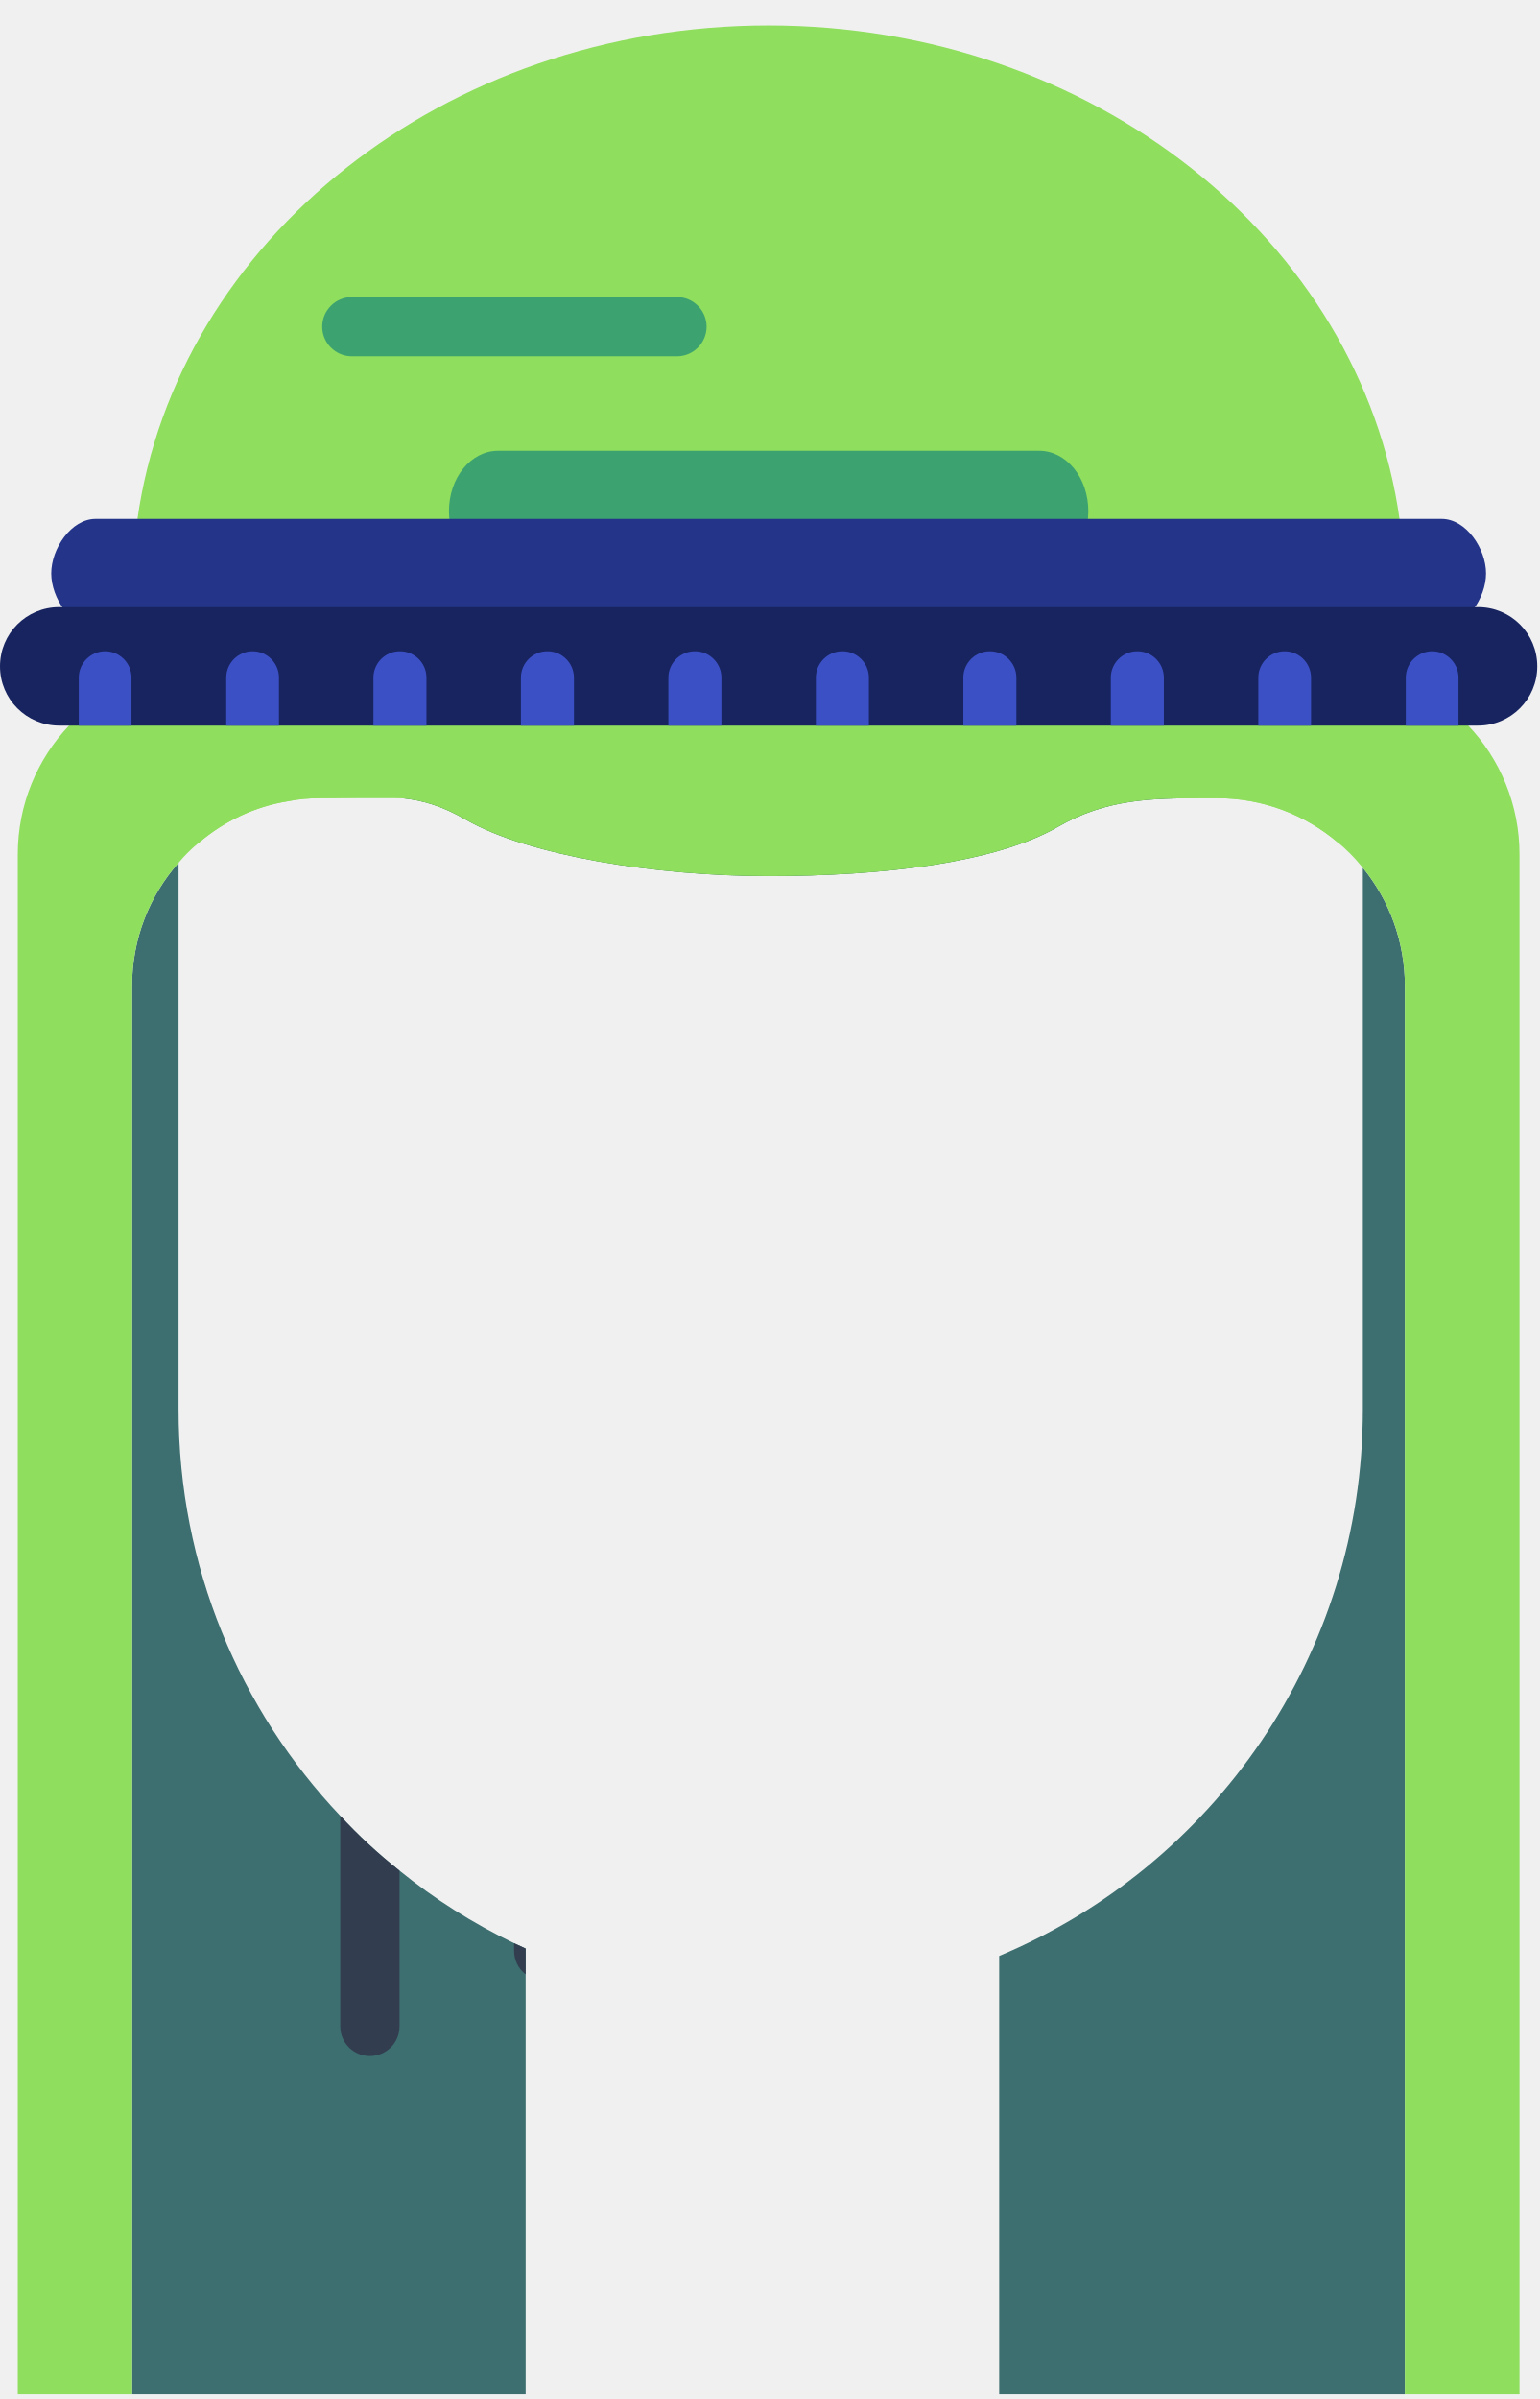
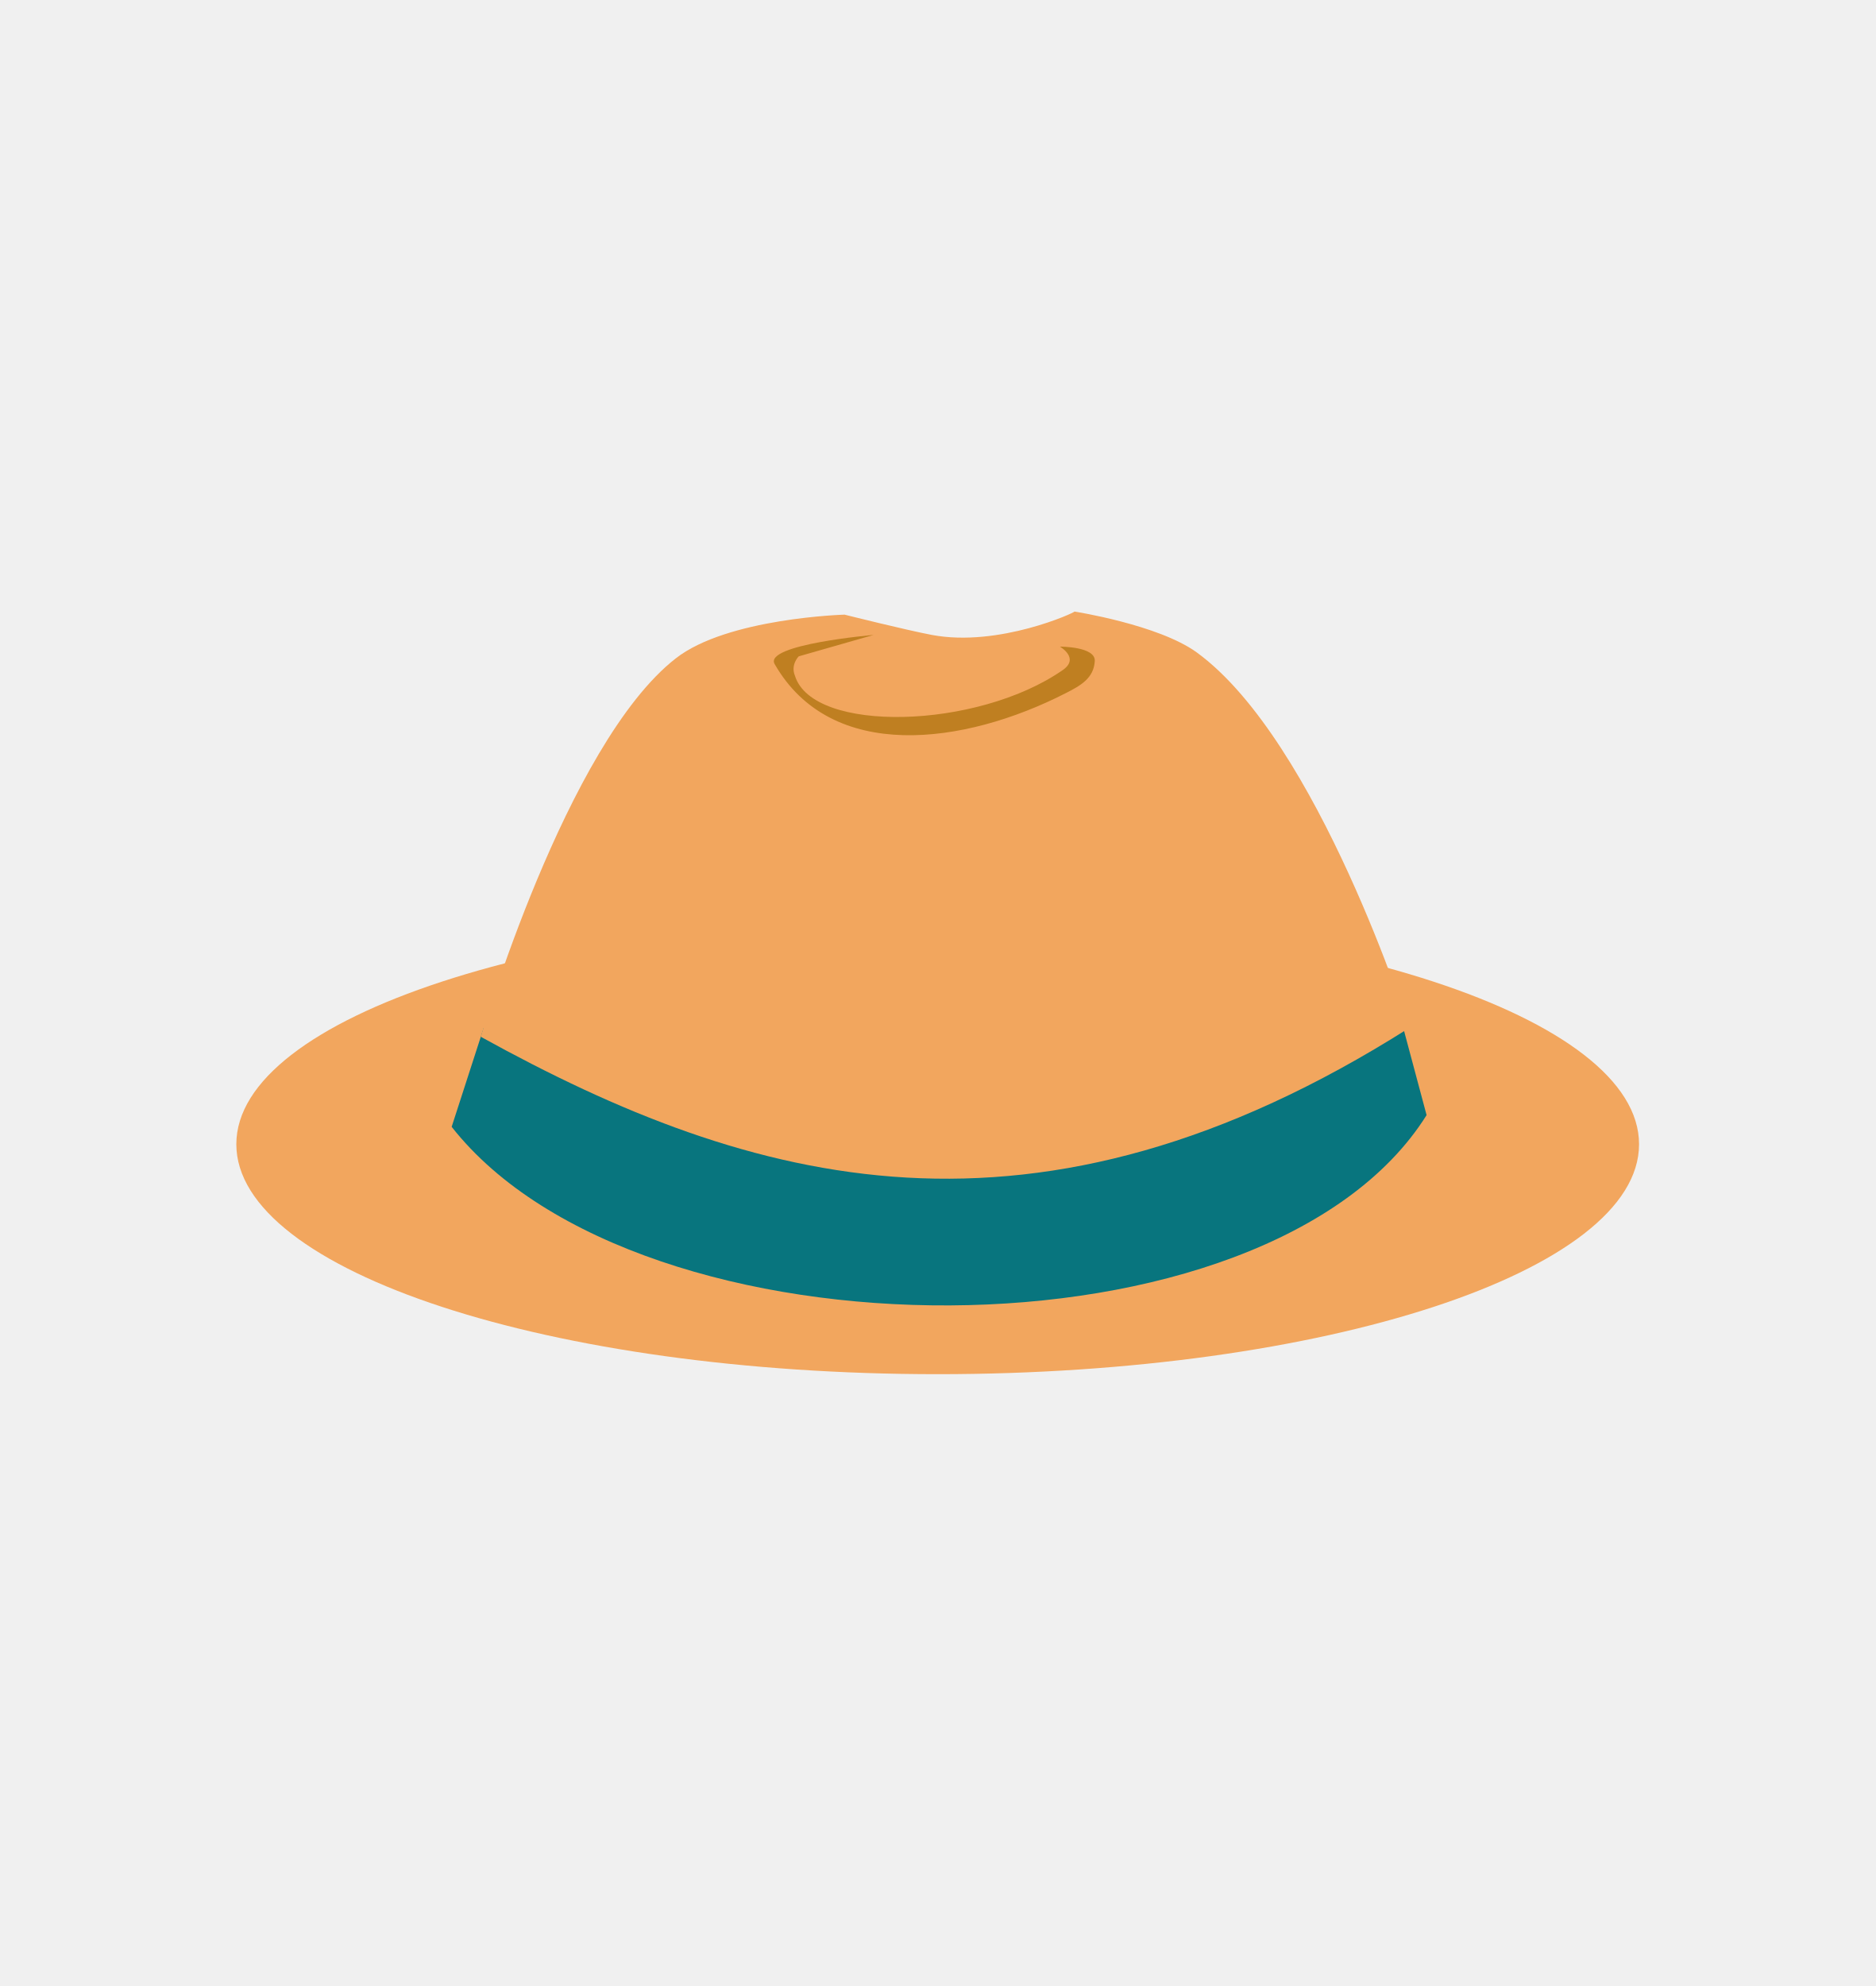
- <svg xmlns="http://www.w3.org/2000/svg" width="52" height="81" viewBox="0 0 52 81" fill="none">
-   <g clip-path="url(#clip0_222_218)">
-     <path d="M47.44 19.94C47.44 20.13 47.44 20.32 47.42 20.5C47.42 20.74 47.41 20.97 47.39 21.2C47.35 21.78 47.28 22.35 47.18 22.91C47.09 23.45 46.97 23.98 46.81 24.5C46.61 25.27 46.34 26.02 46.02 26.75C45.78 27.33 45.5 27.89 45.19 28.44L45.18 28.45L45.17 28.44C44.07 27.51 42.65 26.95 41.1 26.95H40.66C38.84 26.95 37.35 26.98 35.72 27.92C33.6 29.14 29.79 29.58 25.95 29.58C22.12 29.58 17.84 28.89 15.72 27.67C14.93 27.21 14.26 27.02 13.58 26.95H10.81C10.44 26.95 10.08 26.98 9.74 27.05C8.6 27.23 7.57 27.73 6.73 28.44L6.72 28.45C6.71 28.45 6.71 28.44 6.71 28.44C6.46 28 6.23 27.55 6.03 27.09C5.64 26.26 5.33 25.39 5.09 24.5C4.93 23.98 4.81 23.45 4.72 22.91C4.62 22.35 4.55 21.78 4.51 21.2C4.49 20.97 4.48 20.74 4.48 20.5C4.46 20.32 4.46 20.13 4.46 19.94C4.46 19.12 4.52 18.32 4.64 17.53C5.97 8.13 15.01 0.86 25.95 0.86C36.9 0.86 45.94 8.13 47.26 17.53C47.38 18.32 47.44 19.12 47.44 19.94Z" fill="#8FDE5D" />
-     <path d="M22.86 12.03H11.88C11.33 12.03 10.88 11.58 10.88 11.03C10.88 10.48 11.33 10.03 11.88 10.03H22.86C23.41 10.03 23.86 10.48 23.86 11.03C23.86 11.58 23.41 12.03 22.86 12.03Z" fill="#3CA370" />
-     <path d="M35.09 19.3H16.82C15.9 19.3 15.16 18.39 15.16 17.26C15.16 16.13 15.9 15.22 16.82 15.22H35.09C36.01 15.22 36.75 16.13 36.75 17.26C36.75 18.39 36.01 19.3 35.09 19.3Z" fill="#3CA370" />
-     <path d="M17.75 65.79V80.84H4.46V33.29C4.46 31.69 5.05 30.24 6.03 29.13V47.59C6.03 52.9 8.1 57.73 11.49 61.31C12.1 61.97 12.77 62.59 13.49 63.16C14.67 64.12 15.97 64.94 17.36 65.61C17.49 65.67 17.62 65.73 17.75 65.79Z" fill="#3D6E70" />
-     <path d="M35.72 27.92C33.6 29.14 29.79 29.58 25.95 29.58C22.12 29.58 17.84 28.89 15.72 27.67C14.93 27.21 14.26 27.02 13.58 26.95H40.66C38.84 26.95 37.35 26.98 35.72 27.92Z" fill="#3D6E70" />
-     <path d="M47.44 33.3V80.84H33.74V66.04C40.95 63.02 46.02 55.9 46.02 47.59V29.3C46.91 30.39 47.44 31.78 47.44 33.3Z" fill="#3D6E70" />
-     <path d="M13.49 63.16V68.42C13.49 68.98 13.04 69.42 12.49 69.42C11.94 69.42 11.49 68.98 11.49 68.42V61.31C12.1 61.97 12.77 62.59 13.49 63.16Z" fill="#323E4F" />
-     <path d="M17.75 65.79V66.66C17.51 66.48 17.36 66.19 17.36 65.87V65.61C17.49 65.67 17.62 65.73 17.75 65.79Z" fill="#323E4F" />
-     <path d="M51.31 28.85V80.84H47.44V33.3C47.44 31.78 46.91 30.39 46.02 29.3C45.88 29.13 45.74 28.97 45.58 28.81C45.45 28.68 45.32 28.56 45.18 28.45L45.17 28.44C44.07 27.51 42.65 26.95 41.1 26.95H40.66C38.84 26.95 37.35 26.98 35.72 27.92C33.6 29.14 29.79 29.58 25.95 29.58C22.12 29.58 17.84 28.89 15.72 27.67C14.93 27.21 14.26 27.02 13.58 26.95C13.32 26.92 13.05 26.91 12.77 26.91C12.19 26.91 11.56 26.95 10.81 26.95C10.44 26.95 10.08 26.98 9.74 27.05C8.6 27.23 7.57 27.73 6.73 28.44L6.72 28.45C6.47 28.65 6.24 28.88 6.03 29.13C5.05 30.24 4.46 31.69 4.46 33.29V80.84H0.6V28.85C0.6 27.16 1.26 25.63 2.33 24.5C2.43 24.38 2.54 24.28 2.66 24.18C3.18 23.69 3.78 23.3 4.44 23.01C4.53 22.97 4.63 22.94 4.72 22.91C5.16 22.74 5.62 22.62 6.1 22.56C6.11 22.56 6.11 22.56 6.11 22.56C6.38 22.52 6.66 22.5 6.94 22.5H44.97C45.3 22.5 45.62 22.53 45.94 22.58C46.37 22.64 46.78 22.75 47.18 22.91C47.28 22.93 47.37 22.97 47.47 23.01C48.13 23.3 48.73 23.69 49.25 24.18C49.37 24.27 49.48 24.38 49.58 24.5C50.65 25.63 51.31 27.16 51.31 28.85Z" fill="#8FDE5D" />
-     <path d="M48.68 21.2H3.23C2.4 21.2 1.73 20.19 1.73 19.36C1.73 18.53 2.4 17.52 3.23 17.52H48.68C49.51 17.52 50.18 18.53 50.18 19.36C50.18 20.19 49.51 21.2 48.68 21.2Z" fill="#243589" />
-     <path d="M51.91 22.5C51.91 23.6 51.02 24.5 49.91 24.5H2C0.89 24.5 0 23.6 0 22.5C0 21.39 0.89 20.5 2 20.5H49.91C51.02 20.5 51.91 21.39 51.91 22.5Z" fill="#172460" />
-     <path d="M4.44 22.88V24.5H2.66V22.88C2.66 22.39 3.06 21.99 3.55 21.99C4.04 21.99 4.44 22.39 4.44 22.88Z" fill="#3C50C6" />
-     <path d="M9.42 22.88V24.5H7.64V22.88C7.64 22.39 8.04 21.99 8.53 21.99C9.02 21.99 9.42 22.39 9.42 22.88Z" fill="#3C50C6" />
-     <path d="M14.4 22.88V24.5H12.61V22.88C12.61 22.39 13.01 21.99 13.5 21.99H13.51C14 21.99 14.4 22.39 14.4 22.88Z" fill="#3C50C6" />
-     <path d="M19.38 22.88V24.5H17.59V22.88C17.59 22.39 17.99 21.99 18.48 21.99H18.49C18.98 21.99 19.38 22.39 19.38 22.88Z" fill="#3C50C6" />
-     <path d="M24.36 22.88V24.5H22.57V22.88C22.57 22.39 22.97 21.99 23.46 21.99H23.47C23.96 21.99 24.36 22.39 24.36 22.88Z" fill="#3C50C6" />
-     <path d="M29.34 22.88V24.5H27.55V22.88C27.55 22.39 27.95 21.99 28.44 21.99H28.45C28.94 21.99 29.34 22.39 29.34 22.88Z" fill="#3C50C6" />
-     <path d="M34.32 22.88V24.5H32.53V22.88C32.53 22.39 32.93 21.99 33.42 21.99H33.43C33.92 21.99 34.32 22.39 34.32 22.88Z" fill="#3C50C6" />
-     <path d="M39.3 22.88V24.5H37.51V22.88C37.51 22.39 37.91 21.99 38.4 21.99H38.41C38.9 21.99 39.3 22.39 39.3 22.88Z" fill="#3C50C6" />
-     <path d="M44.27 22.88V24.5H42.49V22.88C42.49 22.39 42.89 21.99 43.38 21.99C43.87 21.99 44.27 22.39 44.27 22.88Z" fill="#3C50C6" />
-     <path d="M49.25 22.88V24.5H47.47V22.88C47.47 22.39 47.87 21.99 48.36 21.99C48.85 21.99 49.25 22.39 49.25 22.88Z" fill="#3C50C6" />
+ <svg xmlns="http://www.w3.org/2000/svg" width="85" height="90" viewBox="0 0 85 90" fill="none">
+   <g clip-path="url(#clip0_340_2)">
+     <path d="M42.502 41.434C60.062 41.434 74.292 46.104 74.292 51.854C74.292 57.614 60.062 62.274 42.502 62.274C24.942 62.274 10.712 57.604 10.712 51.854C10.712 46.104 24.942 41.434 42.502 41.434Z" fill="#F2A65E" />
+     <path d="M21.922 46.584L20.472 51.064C28.972 61.884 57.472 62.004 64.662 50.534L63.602 46.574C50.322 52.414 36.602 54.074 21.922 46.584Z" fill="#08757E" />
+     <path d="M38.282 27.854C38.282 27.854 32.972 28.004 30.632 29.834C25.652 33.714 21.792 46.984 21.792 46.984C34.122 53.794 46.922 57.324 63.872 46.584C63.872 46.584 59.752 33.574 54.242 29.564C52.502 28.304 48.702 27.714 48.702 27.714C48.752 27.744 45.282 29.344 42.242 28.774C41.072 28.554 38.282 27.854 38.282 27.854Z" fill="#F2A65E" />
+     <path d="M36.202 29.744C36.202 29.744 35.822 30.124 36.032 30.624C36.842 33.244 44.292 33.064 48.172 30.364C48.952 29.824 48.042 29.304 48.042 29.304C48.042 29.304 49.672 29.294 49.622 29.964C49.572 30.734 48.992 31.064 48.302 31.414C43.702 33.764 37.682 34.574 35.112 30.094C34.602 29.204 39.592 28.774 39.592 28.774L36.202 29.744Z" fill="#BF7F21" />
  </g>
  <defs>
-     <clipPath id="clip0_222_218">
-       <rect width="51.91" height="79.98" fill="white" transform="translate(0 0.859985)" />
+     <clipPath id="clip0_340_2">
+       <rect width="85" height="90" fill="white" />
    </clipPath>
  </defs>
</svg>
